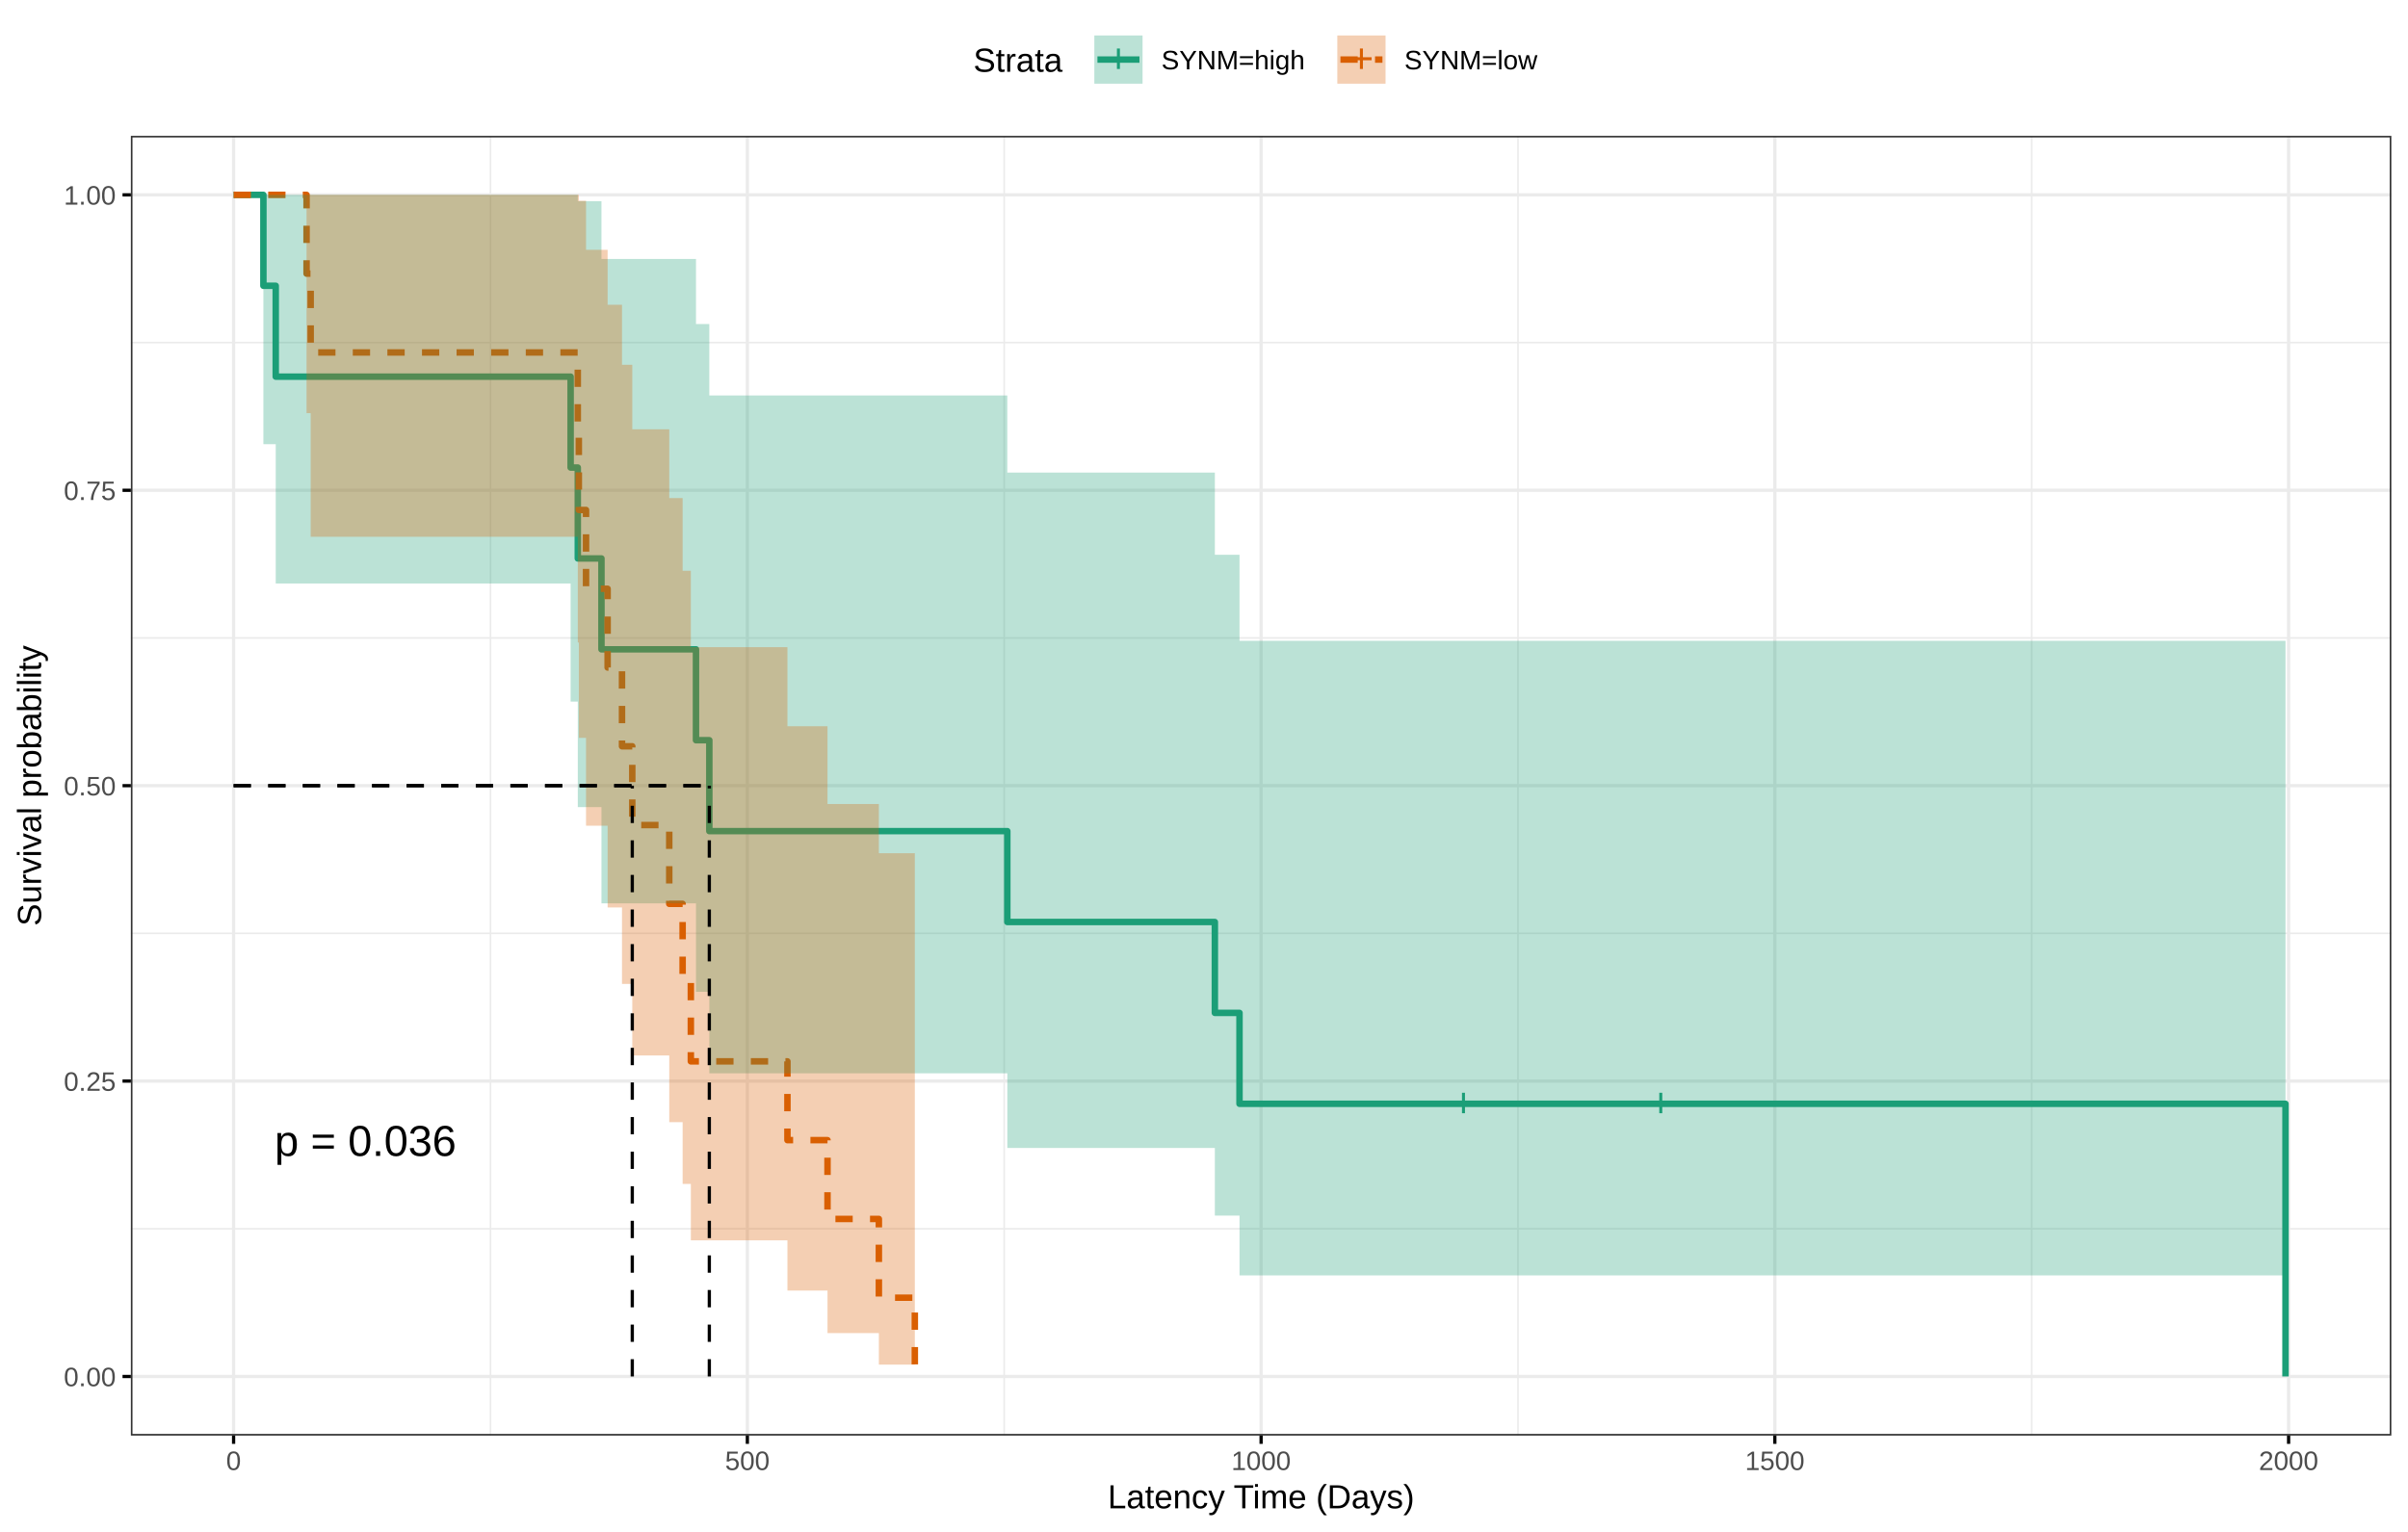
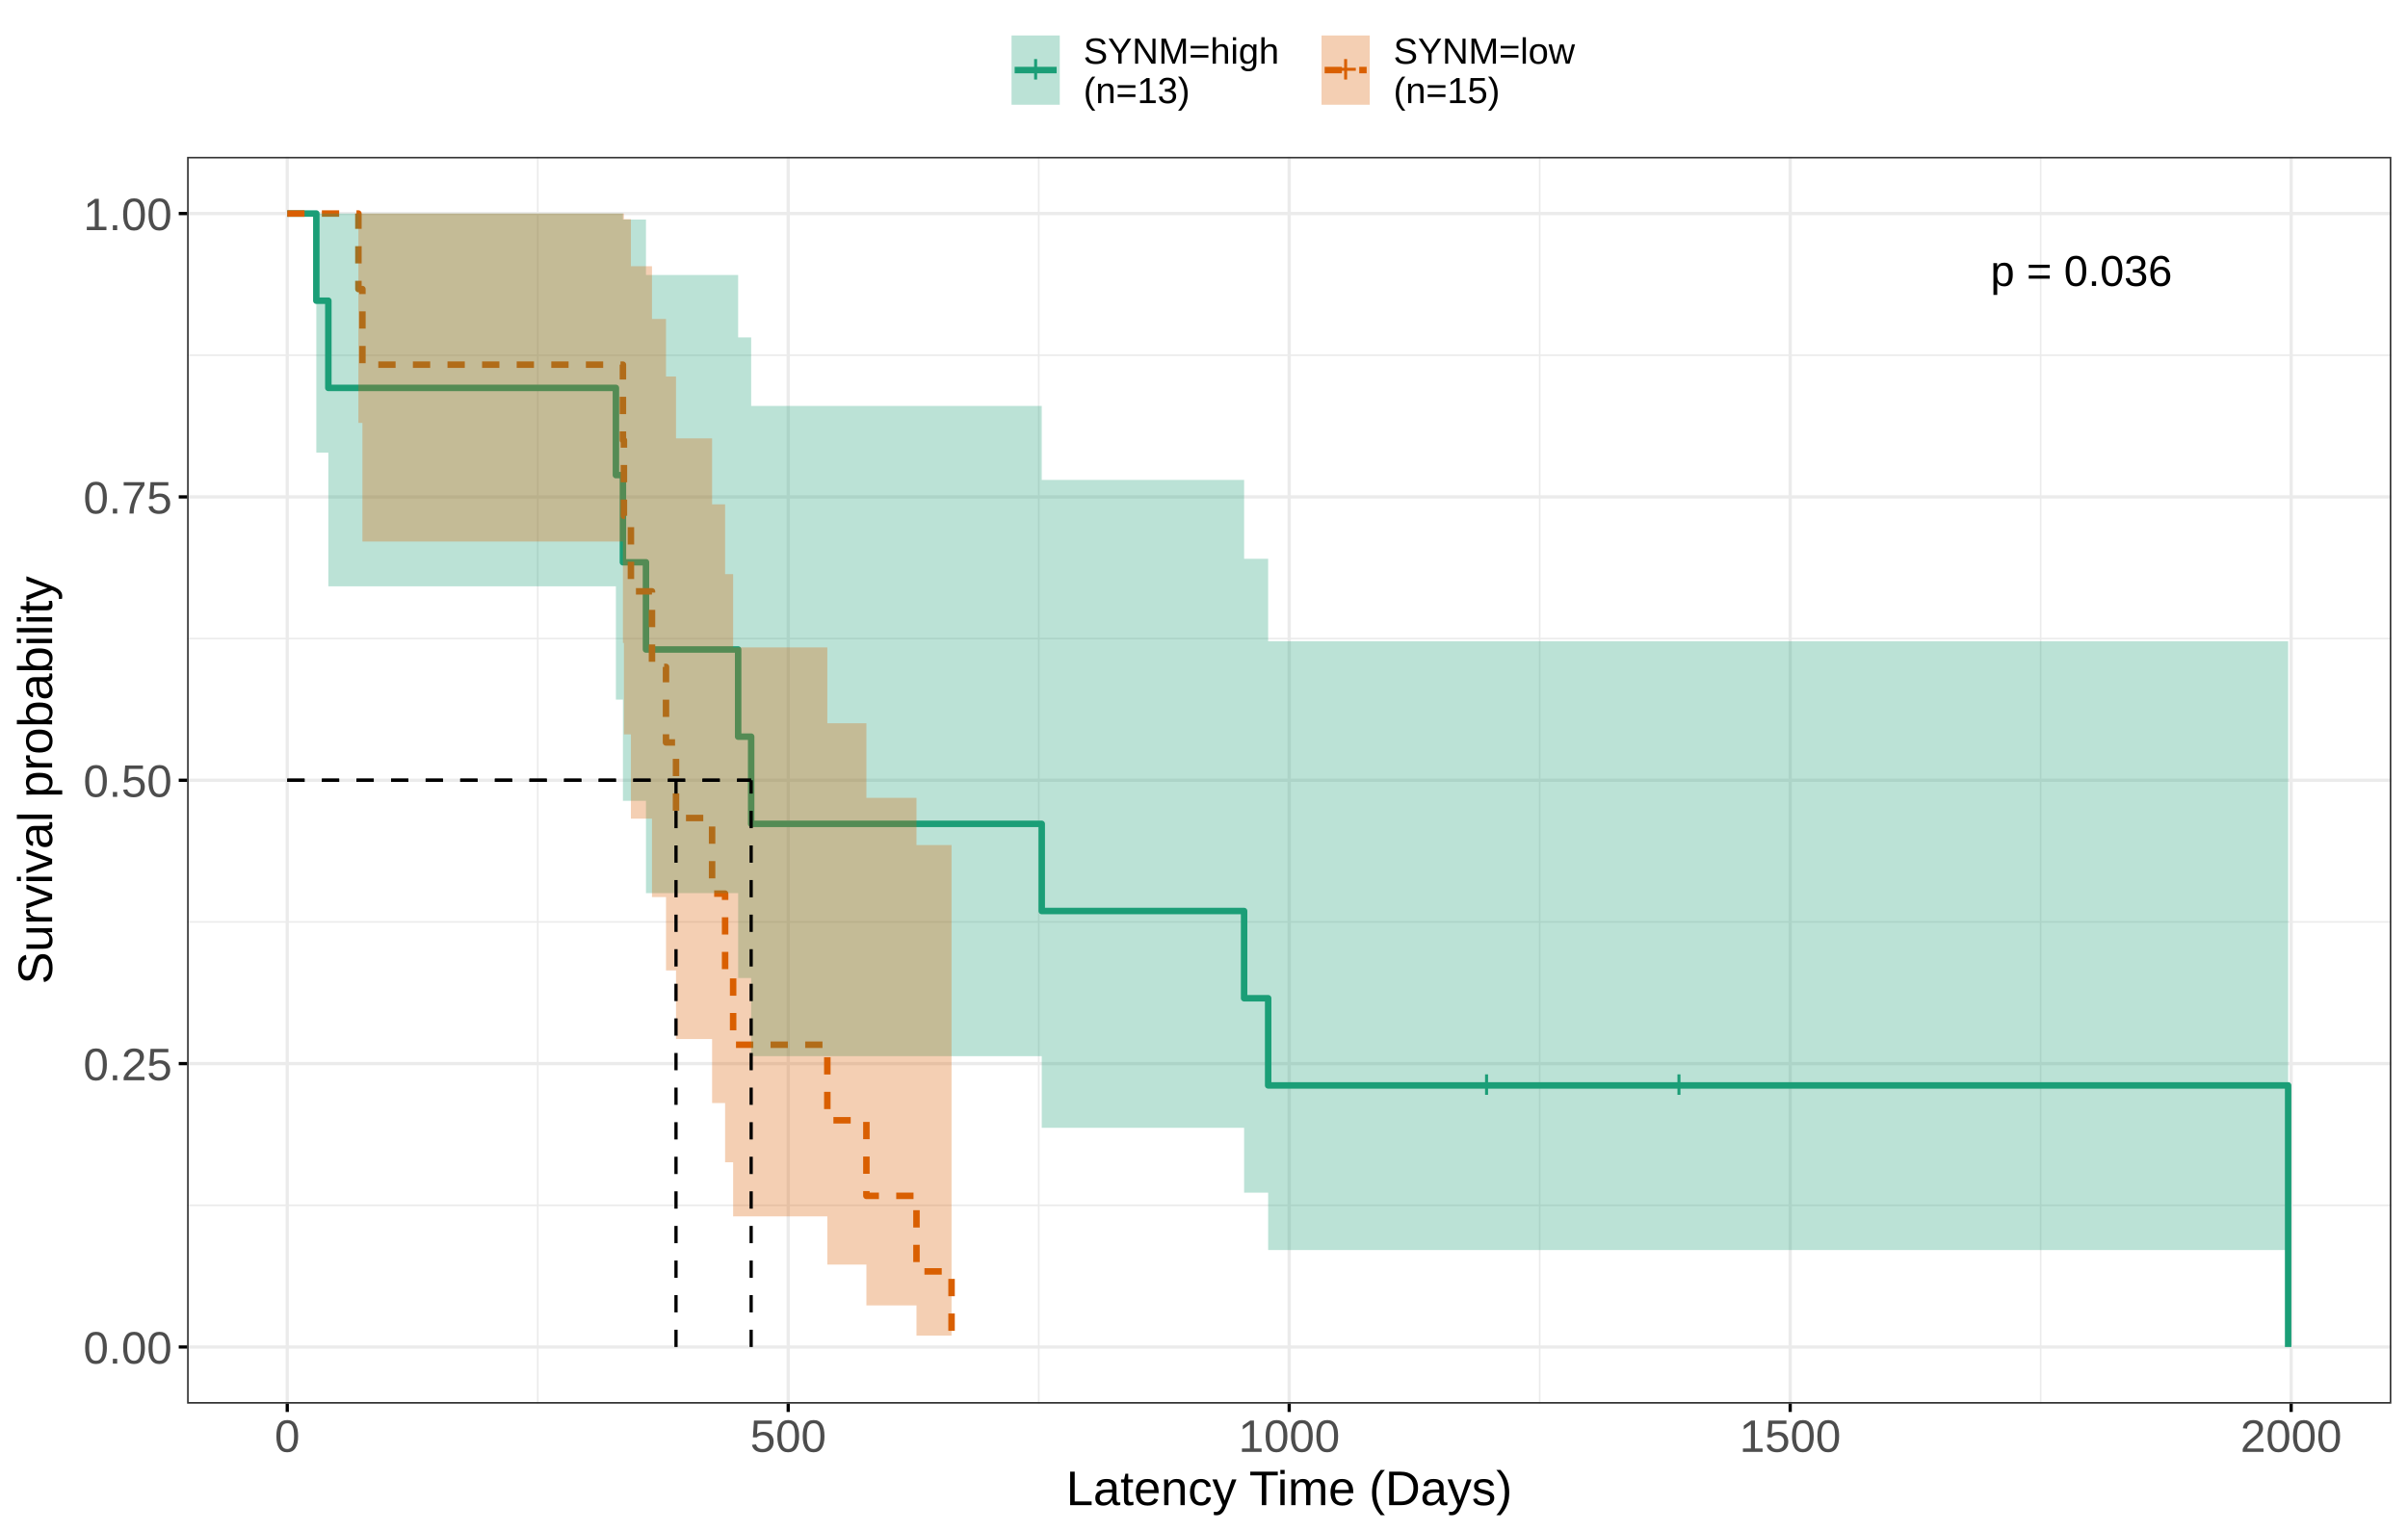
<svg xmlns="http://www.w3.org/2000/svg" class="svglite" width="792.00pt" height="504.00pt" viewBox="0 0 792.00 504.00">
  <defs>
    <style type="text/css">
    .svglite line, .svglite polyline, .svglite polygon, .svglite path, .svglite rect, .svglite circle {
      fill: none;
      stroke: #000000;
      stroke-linecap: round;
      stroke-linejoin: round;
      stroke-miterlimit: 10.00;
    }
    .svglite text {
      white-space: pre;
    }
  </style>
  </defs>
  <rect width="100%" height="100%" style="stroke: none; fill: #FFFFFF;" />
  <defs>
    <clipPath id="cpMC4wMHw3OTIuMDB8MC4wMHw1MDQuMDA=">
      <rect x="0.00" y="0.00" width="792.00" height="504.00" />
    </clipPath>
  </defs>
  <g clip-path="url(#cpMC4wMHw3OTIuMDB8MC4wMHw1MDQuMDA=)">
-     <rect x="0.00" y="0.00" width="792.00" height="504.00" style="stroke-width: 1.07; stroke: #FFFFFF; fill: #FFFFFF;" />
+     <rect x="0" y="-0" width="792.00" height="504.00" style="stroke-width: 1.07; stroke: #FFFFFF; fill: #FFFFFF;" />
  </g>
  <defs>
-     <clipPath id="cpNDMuMDR8Nzg2LjUyfDQ0LjY4fDQ3Mi4yOQ==">
-       <rect x="43.04" y="44.68" width="743.48" height="427.62" />
+     <clipPath id="cpNjEuNTN8Nzg2LjUyfDUxLjYwfDQ2MS44MA==">
+       <rect x="61.53" y="51.60" width="724.99" height="410.20" />
    </clipPath>
  </defs>
-   <g clip-path="url(#cpNDMuMDR8Nzg2LjUyfDQ0LjY4fDQ3Mi4yOQ==)">
-     <rect x="43.04" y="44.68" width="743.48" height="427.62" style="stroke-width: 1.07; stroke: none; fill: #FFFFFF;" />
-     <polyline points="43.04,404.26 786.52,404.26 " style="stroke-width: 0.53; stroke: #EBEBEB; stroke-linecap: butt;" />
-     <polyline points="43.04,307.08 786.52,307.08 " style="stroke-width: 0.53; stroke: #EBEBEB; stroke-linecap: butt;" />
-     <polyline points="43.04,209.89 786.52,209.89 " style="stroke-width: 0.53; stroke: #EBEBEB; stroke-linecap: butt;" />
-     <polyline points="43.04,112.71 786.52,112.71 " style="stroke-width: 0.53; stroke: #EBEBEB; stroke-linecap: butt;" />
-     <polyline points="161.32,472.29 161.32,44.68 " style="stroke-width: 0.53; stroke: #EBEBEB; stroke-linecap: butt;" />
-     <polyline points="330.29,472.29 330.29,44.68 " style="stroke-width: 0.53; stroke: #EBEBEB; stroke-linecap: butt;" />
-     <polyline points="499.27,472.29 499.27,44.68 " style="stroke-width: 0.53; stroke: #EBEBEB; stroke-linecap: butt;" />
-     <polyline points="668.24,472.29 668.24,44.68 " style="stroke-width: 0.53; stroke: #EBEBEB; stroke-linecap: butt;" />
-     <polyline points="43.04,452.86 786.52,452.86 " style="stroke-width: 1.07; stroke: #EBEBEB; stroke-linecap: butt;" />
-     <polyline points="43.04,355.67 786.52,355.67 " style="stroke-width: 1.07; stroke: #EBEBEB; stroke-linecap: butt;" />
-     <polyline points="43.04,258.49 786.52,258.49 " style="stroke-width: 1.07; stroke: #EBEBEB; stroke-linecap: butt;" />
-     <polyline points="43.04,161.30 786.52,161.30 " style="stroke-width: 1.07; stroke: #EBEBEB; stroke-linecap: butt;" />
-     <polyline points="43.04,64.11 786.52,64.11 " style="stroke-width: 1.07; stroke: #EBEBEB; stroke-linecap: butt;" />
-     <polyline points="76.83,472.29 76.83,44.68 " style="stroke-width: 1.07; stroke: #EBEBEB; stroke-linecap: butt;" />
-     <polyline points="245.81,472.29 245.81,44.68 " style="stroke-width: 1.07; stroke: #EBEBEB; stroke-linecap: butt;" />
-     <polyline points="414.78,472.29 414.78,44.68 " style="stroke-width: 1.07; stroke: #EBEBEB; stroke-linecap: butt;" />
-     <polyline points="583.75,472.29 583.75,44.68 " style="stroke-width: 1.07; stroke: #EBEBEB; stroke-linecap: butt;" />
-     <polyline points="752.73,472.29 752.73,44.68 " style="stroke-width: 1.07; stroke: #EBEBEB; stroke-linecap: butt;" />
-     <polyline points="76.83,64.11 86.63,64.11 86.63,94.02 90.69,94.02 90.69,123.92 187.68,123.92 187.68,153.82 190.04,153.82 190.04,183.73 197.82,183.73 197.82,213.63 228.91,213.63 228.91,243.53 233.30,243.53 233.30,273.44 331.31,273.44 331.31,303.34 399.57,303.34 399.57,333.24 407.68,333.24 407.68,363.15 481.35,363.15 481.35,363.15 546.24,363.15 546.24,363.15 751.71,363.15 751.71,452.86 " style="stroke-width: 2.13; stroke: #1B9E77; stroke-linecap: butt;" />
-     <polyline points="76.83,64.11 100.83,64.11 100.83,90.03 102.18,90.03 102.18,115.95 190.04,115.95 190.04,141.86 190.38,141.86 190.38,167.78 192.75,167.78 192.75,193.70 199.85,193.70 199.85,219.61 204.58,219.61 204.58,245.53 207.96,245.53 207.96,271.44 220.12,271.44 220.12,297.36 224.52,297.36 224.52,323.28 227.22,323.28 227.22,349.19 258.99,349.19 258.99,375.11 272.17,375.11 272.17,401.03 289.06,401.03 289.06,426.94 300.89,426.94 300.89,452.86 " style="stroke-width: 2.13; stroke: #D95F02; stroke-dasharray: 5.69,5.69; stroke-linecap: butt;" />
-     <polygon points="76.83,64.11 86.63,64.11 86.63,64.11 90.69,64.11 90.69,64.11 187.68,64.11 187.68,64.11 190.04,64.11 190.04,66.18 197.82,66.18 197.82,85.20 228.91,85.20 228.91,106.61 233.30,106.61 233.30,130.11 331.31,130.11 331.31,155.48 399.57,155.48 399.57,182.52 407.68,182.52 407.68,210.83 481.35,210.83 481.35,210.83 546.24,210.83 546.24,210.83 751.71,210.83 751.71,419.61 546.24,419.61 546.24,419.61 481.35,419.61 481.35,419.61 407.68,419.61 407.68,399.93 399.57,399.93 399.57,377.68 331.31,377.68 331.31,353.12 233.30,353.12 233.30,326.31 228.91,326.31 228.91,297.20 197.82,297.20 197.82,265.54 190.04,265.54 190.04,230.83 187.68,230.83 187.68,191.97 90.69,191.97 90.69,146.13 86.63,146.13 86.63,64.11 76.83,64.11 " style="stroke-width: 0.00; stroke: none; stroke-linecap: butt; fill: #1B9E77; fill-opacity: 0.30;" />
-     <polyline points="76.83,64.11 86.63,64.11 86.63,64.11 90.69,64.11 90.69,64.11 187.68,64.11 187.68,64.11 190.04,64.11 190.04,66.18 197.82,66.18 197.82,85.20 228.91,85.20 228.91,106.61 233.30,106.61 233.30,130.11 331.31,130.11 331.31,155.48 399.57,155.48 399.57,182.52 407.68,182.52 407.68,210.83 481.35,210.83 481.35,210.83 546.24,210.83 546.24,210.83 751.71,210.83 " style="stroke-width: 1.07; stroke: none; stroke-linecap: butt;" />
-     <polyline points="751.71,419.61 546.24,419.61 546.24,419.61 481.35,419.61 481.35,419.61 407.68,419.61 407.68,399.93 399.57,399.93 399.57,377.68 331.31,377.68 331.31,353.12 233.30,353.12 233.30,326.31 228.91,326.31 228.91,297.20 197.82,297.20 197.82,265.54 190.04,265.54 190.04,230.83 187.68,230.83 187.68,191.97 90.69,191.97 90.69,146.13 86.63,146.13 86.63,64.11 76.83,64.11 " style="stroke-width: 1.07; stroke: none; stroke-linecap: butt;" />
-     <polygon points="76.83,64.11 100.83,64.11 100.83,64.11 102.18,64.11 102.18,64.11 190.04,64.11 190.04,64.11 190.38,64.11 190.38,66.05 192.75,66.05 192.75,82.19 199.85,82.19 199.85,100.27 204.58,100.27 204.58,120.01 207.96,120.01 207.96,141.24 220.12,141.24 220.12,163.86 224.52,163.86 224.52,187.79 227.22,187.79 227.22,212.92 258.99,212.92 258.99,238.94 272.17,238.94 272.17,264.52 289.06,264.52 289.06,280.71 300.89,280.71 300.89,448.96 289.06,448.96 289.06,438.59 272.17,438.59 272.17,424.60 258.99,424.60 258.99,408.07 227.22,408.07 227.22,389.51 224.52,389.51 224.52,369.19 220.12,369.19 220.12,347.25 207.96,347.25 207.96,323.71 204.58,323.71 204.58,298.56 199.85,298.56 199.85,271.66 192.75,271.66 192.75,242.75 190.38,242.75 190.38,211.39 190.04,211.39 190.04,176.60 102.18,176.60 102.18,135.93 100.83,135.93 100.83,64.11 76.83,64.11 " style="stroke-width: 0.00; stroke: none; stroke-linecap: butt; fill: #D95F02; fill-opacity: 0.30;" />
-     <polyline points="76.83,64.11 100.83,64.11 100.83,64.11 102.18,64.11 102.18,64.11 190.04,64.11 190.04,64.11 190.38,64.11 190.38,66.05 192.75,66.05 192.75,82.19 199.85,82.19 199.85,100.27 204.58,100.27 204.58,120.01 207.96,120.01 207.96,141.24 220.12,141.24 220.12,163.86 224.52,163.86 224.52,187.79 227.22,187.79 227.22,212.92 258.99,212.92 258.99,238.94 272.17,238.94 272.17,264.52 289.06,264.52 289.06,280.71 300.89,280.71 " style="stroke-width: 1.07; stroke: none; stroke-linecap: butt;" />
-     <polyline points="300.89,448.96 289.06,448.96 289.06,438.59 272.17,438.59 272.17,424.60 258.99,424.60 258.99,408.07 227.22,408.07 227.22,389.51 224.52,389.51 224.52,369.19 220.12,369.19 220.12,347.25 207.96,347.25 207.96,323.71 204.58,323.71 204.58,298.56 199.85,298.56 199.85,271.66 192.75,271.66 192.75,242.75 190.38,242.75 190.38,211.39 190.04,211.39 190.04,176.60 102.18,176.60 102.18,135.93 100.83,135.93 100.83,64.11 76.83,64.11 " style="stroke-width: 1.07; stroke: none; stroke-linecap: butt;" />
-     <text x="481.35" y="367.45" text-anchor="middle" style="font-size: 13.75px;fill: #1B9E77; font-family: &quot;Arimo&quot;;" textLength="11.51px" lengthAdjust="spacingAndGlyphs">+</text>
-     <text x="546.24" y="367.45" text-anchor="middle" style="font-size: 13.75px;fill: #1B9E77; font-family: &quot;Arimo&quot;;" textLength="11.51px" lengthAdjust="spacingAndGlyphs">+</text>
-     <text x="90.33" y="380.29" style="font-size: 14.23px; font-family: &quot;Arimo&quot;;" textLength="70.71px" lengthAdjust="spacingAndGlyphs">p = 0.036</text>
-     <line x1="76.83" y1="258.49" x2="233.30" y2="258.49" style="stroke-width: 1.07; stroke-dasharray: 5.69,5.69; stroke-linecap: butt;" />
-     <line x1="76.83" y1="258.49" x2="233.30" y2="258.49" style="stroke-width: 1.07; stroke-dasharray: 5.69,5.69; stroke-linecap: butt;" />
-     <line x1="233.30" y1="452.86" x2="233.30" y2="258.49" style="stroke-width: 1.07; stroke-dasharray: 5.69,5.69; stroke-linecap: butt;" />
-     <line x1="207.96" y1="452.86" x2="207.96" y2="258.49" style="stroke-width: 1.07; stroke-dasharray: 5.69,5.69; stroke-linecap: butt;" />
-     <rect x="43.04" y="44.68" width="743.48" height="427.62" style="stroke-width: 1.07; stroke: #333333;" />
+   <g clip-path="url(#cpNjEuNTN8Nzg2LjUyfDUxLjYwfDQ2MS44MA==)">
+     <rect x="61.53" y="51.60" width="724.99" height="410.20" style="stroke-width: 1.07; stroke: none; fill: #FFFFFF;" />
+     <polyline points="61.53,396.55 786.52,396.55 " style="stroke-width: 0.53; stroke: #EBEBEB; stroke-linecap: butt;" />
+     <polyline points="61.53,303.32 786.52,303.32 " style="stroke-width: 0.53; stroke: #EBEBEB; stroke-linecap: butt;" />
+     <polyline points="61.53,210.09 786.52,210.09 " style="stroke-width: 0.53; stroke: #EBEBEB; stroke-linecap: butt;" />
+     <polyline points="61.53,116.86 786.52,116.86 " style="stroke-width: 0.53; stroke: #EBEBEB; stroke-linecap: butt;" />
+     <polyline points="176.87,461.80 176.87,51.60 " style="stroke-width: 0.53; stroke: #EBEBEB; stroke-linecap: butt;" />
+     <polyline points="341.64,461.80 341.64,51.60 " style="stroke-width: 0.53; stroke: #EBEBEB; stroke-linecap: butt;" />
+     <polyline points="506.41,461.80 506.41,51.60 " style="stroke-width: 0.53; stroke: #EBEBEB; stroke-linecap: butt;" />
+     <polyline points="671.18,461.80 671.18,51.60 " style="stroke-width: 0.53; stroke: #EBEBEB; stroke-linecap: butt;" />
+     <polyline points="61.53,443.16 786.52,443.16 " style="stroke-width: 1.07; stroke: #EBEBEB; stroke-linecap: butt;" />
+     <polyline points="61.53,349.93 786.52,349.93 " style="stroke-width: 1.07; stroke: #EBEBEB; stroke-linecap: butt;" />
+     <polyline points="61.53,256.70 786.52,256.70 " style="stroke-width: 1.07; stroke: #EBEBEB; stroke-linecap: butt;" />
+     <polyline points="61.53,163.48 786.52,163.48 " style="stroke-width: 1.07; stroke: #EBEBEB; stroke-linecap: butt;" />
+     <polyline points="61.53,70.25 786.52,70.25 " style="stroke-width: 1.07; stroke: #EBEBEB; stroke-linecap: butt;" />
+     <polyline points="94.48,461.80 94.48,51.60 " style="stroke-width: 1.07; stroke: #EBEBEB; stroke-linecap: butt;" />
+     <polyline points="259.25,461.80 259.25,51.60 " style="stroke-width: 1.07; stroke: #EBEBEB; stroke-linecap: butt;" />
+     <polyline points="424.02,461.80 424.02,51.60 " style="stroke-width: 1.07; stroke: #EBEBEB; stroke-linecap: butt;" />
+     <polyline points="588.80,461.80 588.80,51.60 " style="stroke-width: 1.07; stroke: #EBEBEB; stroke-linecap: butt;" />
+     <polyline points="753.57,461.80 753.57,51.60 " style="stroke-width: 1.07; stroke: #EBEBEB; stroke-linecap: butt;" />
+     <polyline points="94.48,70.25 104.04,70.25 104.04,98.93 107.99,98.93 107.99,127.62 202.57,127.62 202.57,156.31 204.88,156.31 204.88,184.99 212.46,184.99 212.46,213.68 242.78,213.68 242.78,242.36 247.06,242.36 247.06,271.05 342.63,271.05 342.63,299.73 409.19,299.73 409.19,328.42 417.10,328.42 417.10,357.10 488.94,357.10 488.94,357.10 552.22,357.10 552.22,357.10 752.58,357.10 752.58,443.16 " style="stroke-width: 2.13; stroke: #1B9E77; stroke-linecap: butt;" />
+     <polyline points="94.48,70.25 117.88,70.25 117.88,95.11 119.20,95.11 119.20,119.97 204.88,119.97 204.88,144.83 205.21,144.83 205.21,169.69 207.51,169.69 207.51,194.55 214.44,194.55 214.44,219.41 219.05,219.41 219.05,244.27 222.34,244.27 222.34,269.13 234.21,269.13 234.21,294.00 238.49,294.00 238.49,318.86 241.13,318.86 241.13,343.72 272.11,343.72 272.11,368.58 284.96,368.58 284.96,393.44 301.43,393.44 301.43,418.30 312.97,418.30 312.97,443.16 " style="stroke-width: 2.13; stroke: #D95F02; stroke-dasharray: 5.69,5.69; stroke-linecap: butt;" />
+     <polygon points="94.48,70.25 104.04,70.25 104.04,70.25 107.99,70.25 107.99,70.25 202.57,70.25 202.57,70.25 204.88,70.25 204.88,72.23 212.46,72.23 212.46,90.47 242.78,90.47 242.78,111.01 247.06,111.01 247.06,133.55 342.63,133.55 342.63,157.89 409.19,157.89 409.19,183.84 417.10,183.84 417.10,210.99 488.94,210.99 488.94,210.99 552.22,210.99 552.22,210.99 752.58,210.99 752.58,411.26 552.22,411.26 552.22,411.26 488.94,411.26 488.94,411.26 417.10,411.26 417.10,392.39 409.19,392.39 409.19,371.05 342.63,371.05 342.63,347.48 247.06,347.48 247.06,321.77 242.78,321.77 242.78,293.84 212.46,293.84 212.46,263.47 204.88,263.47 204.88,230.17 202.57,230.17 202.57,192.90 107.99,192.90 107.99,148.93 104.04,148.93 104.04,70.25 94.48,70.25 " style="stroke-width: 0.00; stroke: none; stroke-linecap: butt; fill: #1B9E77; fill-opacity: 0.30;" />
+     <polyline points="94.48,70.25 104.04,70.25 104.04,70.25 107.99,70.25 107.99,70.25 202.57,70.25 202.57,70.25 204.88,70.25 204.88,72.23 212.46,72.23 212.46,90.47 242.78,90.47 242.78,111.01 247.06,111.01 247.06,133.55 342.63,133.55 342.63,157.89 409.19,157.89 409.19,183.84 417.10,183.84 417.10,210.99 488.94,210.99 488.94,210.99 552.22,210.99 552.22,210.99 752.58,210.99 " style="stroke-width: 1.07; stroke: none; stroke-linecap: butt;" />
+     <polyline points="752.58,411.26 552.22,411.26 552.22,411.26 488.94,411.26 488.94,411.26 417.10,411.26 417.10,392.39 409.19,392.39 409.19,371.05 342.63,371.05 342.63,347.48 247.06,347.48 247.06,321.77 242.78,321.77 242.78,293.84 212.46,293.84 212.46,263.47 204.88,263.47 204.88,230.17 202.57,230.17 202.57,192.90 107.99,192.90 107.99,148.93 104.04,148.93 104.04,70.25 94.48,70.25 " style="stroke-width: 1.07; stroke: none; stroke-linecap: butt;" />
+     <polygon points="94.48,70.25 117.88,70.25 117.88,70.25 119.20,70.25 119.20,70.25 204.88,70.25 204.88,70.25 205.21,70.25 205.21,72.10 207.51,72.10 207.51,87.59 214.44,87.59 214.44,104.94 219.05,104.94 219.05,123.87 222.34,123.87 222.34,144.23 234.21,144.23 234.21,165.93 238.49,165.93 238.49,188.89 241.13,188.89 241.13,213.00 272.11,213.00 272.11,237.95 284.96,237.95 284.96,262.49 301.43,262.49 301.43,278.02 312.97,278.02 312.97,439.42 301.43,439.42 301.43,429.48 284.96,429.48 284.96,416.05 272.11,416.05 272.11,400.19 241.13,400.19 241.13,382.39 238.49,382.39 238.49,362.90 234.21,362.90 234.21,341.85 222.34,341.85 222.34,319.27 219.05,319.27 219.05,295.14 214.44,295.14 214.44,269.34 207.51,269.34 207.51,241.61 205.21,241.61 205.21,211.52 204.88,211.52 204.88,178.16 119.20,178.16 119.20,139.14 117.88,139.14 117.88,70.25 94.48,70.25 " style="stroke-width: 0.00; stroke: none; stroke-linecap: butt; fill: #D95F02; fill-opacity: 0.30;" />
+     <polyline points="94.48,70.25 117.88,70.25 117.88,70.25 119.20,70.25 119.20,70.25 204.88,70.25 204.88,70.25 205.21,70.25 205.21,72.10 207.51,72.10 207.51,87.59 214.44,87.59 214.44,104.94 219.05,104.94 219.05,123.87 222.34,123.87 222.34,144.23 234.21,144.23 234.21,165.93 238.49,165.93 238.49,188.89 241.13,188.89 241.13,213.00 272.11,213.00 272.11,237.95 284.96,237.95 284.96,262.49 301.43,262.49 301.43,278.02 312.97,278.02 " style="stroke-width: 1.07; stroke: none; stroke-linecap: butt;" />
+     <polyline points="312.97,439.42 301.43,439.42 301.43,429.48 284.96,429.48 284.96,416.05 272.11,416.05 272.11,400.19 241.13,400.19 241.13,382.39 238.49,382.39 238.49,362.90 234.21,362.90 234.21,341.85 222.34,341.85 222.34,319.27 219.05,319.27 219.05,295.14 214.44,295.14 214.44,269.34 207.51,269.34 207.51,241.61 205.21,241.61 205.21,211.52 204.88,211.52 204.88,178.16 119.20,178.16 119.20,139.14 117.88,139.14 117.88,70.25 94.48,70.25 " style="stroke-width: 1.07; stroke: none; stroke-linecap: butt;" />
+     <text x="488.94" y="361.41" text-anchor="middle" style="font-size: 13.75px;fill: #1B9E77; font-family: &quot;Arimo&quot;;" textLength="11.51px" lengthAdjust="spacingAndGlyphs">+</text>
+     <text x="552.22" y="361.41" text-anchor="middle" style="font-size: 13.75px;fill: #1B9E77; font-family: &quot;Arimo&quot;;" textLength="11.51px" lengthAdjust="spacingAndGlyphs">+</text>
+     <text x="654.70" y="94.08" style="font-size: 14.23px; font-family: &quot;Arimo&quot;;" textLength="70.71px" lengthAdjust="spacingAndGlyphs">p = 0.036</text>
+     <line x1="94.48" y1="256.70" x2="247.06" y2="256.70" style="stroke-width: 1.07; stroke-dasharray: 5.69,5.69; stroke-linecap: butt;" />
+     <line x1="94.48" y1="256.70" x2="247.06" y2="256.70" style="stroke-width: 1.07; stroke-dasharray: 5.69,5.69; stroke-linecap: butt;" />
+     <line x1="247.06" y1="443.16" x2="247.06" y2="256.70" style="stroke-width: 1.07; stroke-dasharray: 5.69,5.69; stroke-linecap: butt;" />
+     <line x1="222.34" y1="443.16" x2="222.34" y2="256.70" style="stroke-width: 1.07; stroke-dasharray: 5.69,5.69; stroke-linecap: butt;" />
+     <rect x="61.53" y="51.60" width="724.99" height="410.20" style="stroke-width: 1.07; stroke: #333333;" />
  </g>
  <g clip-path="url(#cpMC4wMHw3OTIuMDB8MC4wMHw1MDQuMDA=)">
-     <text x="38.11" y="456.07" text-anchor="end" style="font-size: 8.80px;fill: #4D4D4D; font-family: &quot;Arimo&quot;;" textLength="19.58px" lengthAdjust="spacingAndGlyphs">0.00</text>
-     <text x="38.11" y="358.88" text-anchor="end" style="font-size: 8.80px;fill: #4D4D4D; font-family: &quot;Arimo&quot;;" textLength="19.58px" lengthAdjust="spacingAndGlyphs">0.25</text>
-     <text x="38.11" y="261.69" text-anchor="end" style="font-size: 8.80px;fill: #4D4D4D; font-family: &quot;Arimo&quot;;" textLength="19.58px" lengthAdjust="spacingAndGlyphs">0.50</text>
-     <text x="38.11" y="164.51" text-anchor="end" style="font-size: 8.80px;fill: #4D4D4D; font-family: &quot;Arimo&quot;;" textLength="19.58px" lengthAdjust="spacingAndGlyphs">0.75</text>
-     <text x="38.11" y="67.32" text-anchor="end" style="font-size: 8.80px;fill: #4D4D4D; font-family: &quot;Arimo&quot;;" textLength="19.58px" lengthAdjust="spacingAndGlyphs">1.00</text>
-     <polyline points="40.30,452.86 43.04,452.86 " style="stroke-width: 1.07; stroke-linecap: butt;" />
-     <polyline points="40.30,355.67 43.04,355.67 " style="stroke-width: 1.07; stroke-linecap: butt;" />
-     <polyline points="40.30,258.49 43.04,258.49 " style="stroke-width: 1.07; stroke-linecap: butt;" />
-     <polyline points="40.30,161.30 43.04,161.30 " style="stroke-width: 1.07; stroke-linecap: butt;" />
-     <polyline points="40.30,64.11 43.04,64.11 " style="stroke-width: 1.07; stroke-linecap: butt;" />
-     <polyline points="76.83,475.03 76.83,472.29 " style="stroke-width: 1.07; stroke-linecap: butt;" />
-     <polyline points="245.81,475.03 245.81,472.29 " style="stroke-width: 1.07; stroke-linecap: butt;" />
-     <polyline points="414.78,475.03 414.78,472.29 " style="stroke-width: 1.07; stroke-linecap: butt;" />
-     <polyline points="583.75,475.03 583.75,472.29 " style="stroke-width: 1.07; stroke-linecap: butt;" />
-     <polyline points="752.73,475.03 752.73,472.29 " style="stroke-width: 1.07; stroke-linecap: butt;" />
-     <text x="76.83" y="483.64" text-anchor="middle" style="font-size: 8.80px;fill: #4D4D4D; font-family: &quot;Arimo&quot;;" textLength="5.59px" lengthAdjust="spacingAndGlyphs">0</text>
-     <text x="245.81" y="483.64" text-anchor="middle" style="font-size: 8.80px;fill: #4D4D4D; font-family: &quot;Arimo&quot;;" textLength="16.78px" lengthAdjust="spacingAndGlyphs">500</text>
-     <text x="414.78" y="483.64" text-anchor="middle" style="font-size: 8.80px;fill: #4D4D4D; font-family: &quot;Arimo&quot;;" textLength="22.38px" lengthAdjust="spacingAndGlyphs">1000</text>
-     <text x="583.75" y="483.64" text-anchor="middle" style="font-size: 8.80px;fill: #4D4D4D; font-family: &quot;Arimo&quot;;" textLength="22.38px" lengthAdjust="spacingAndGlyphs">1500</text>
-     <text x="752.73" y="483.64" text-anchor="middle" style="font-size: 8.80px;fill: #4D4D4D; font-family: &quot;Arimo&quot;;" textLength="22.38px" lengthAdjust="spacingAndGlyphs">2000</text>
-     <text x="414.78" y="496.23" text-anchor="middle" style="font-size: 11.00px; font-family: &quot;Arimo&quot;;" textLength="113.43px" lengthAdjust="spacingAndGlyphs">Latency Time (Days)</text>
-     <text transform="translate(13.50,258.49) rotate(-90)" text-anchor="middle" style="font-size: 11.00px; font-family: &quot;Arimo&quot;;" textLength="106.55px" lengthAdjust="spacingAndGlyphs">Survival probability</text>
-     <rect x="314.65" y="5.48" width="200.26" height="28.24" style="stroke-width: 1.07; stroke: none; fill: #FFFFFF;" />
-     <text x="320.13" y="23.61" style="font-size: 11.00px; font-family: &quot;Arimo&quot;;" textLength="33.61px" lengthAdjust="spacingAndGlyphs">Strata</text>
-     <rect x="359.22" y="10.96" width="17.28" height="17.28" style="stroke-width: 1.07; stroke: none; fill: #FFFFFF;" />
-     <line x1="360.95" y1="19.60" x2="374.77" y2="19.60" style="stroke-width: 2.13; stroke: #1B9E77; stroke-linecap: butt;" />
-     <rect x="359.93" y="11.67" width="15.86" height="15.86" style="stroke-width: 1.07; stroke: none; stroke-linecap: butt; stroke-linejoin: miter; fill: #1B9E77; fill-opacity: 0.30;" />
-     <text x="367.86" y="23.90" text-anchor="middle" style="font-size: 13.75px;fill: #1B9E77; font-family: &quot;Arimo&quot;;" textLength="11.51px" lengthAdjust="spacingAndGlyphs">+</text>
-     <rect x="439.14" y="10.96" width="17.28" height="17.28" style="stroke-width: 1.07; stroke: none; fill: #FFFFFF;" />
-     <line x1="440.87" y1="19.60" x2="454.69" y2="19.60" style="stroke-width: 2.13; stroke: #D95F02; stroke-dasharray: 5.69,5.69; stroke-linecap: butt;" />
-     <rect x="439.85" y="11.67" width="15.86" height="15.86" style="stroke-width: 1.07; stroke: none; stroke-linecap: butt; stroke-linejoin: miter; fill: #D95F02; fill-opacity: 0.30;" />
-     <text x="447.78" y="23.90" text-anchor="middle" style="font-size: 13.75px;fill: #D95F02; font-family: &quot;Arimo&quot;;" textLength="11.51px" lengthAdjust="spacingAndGlyphs">+</text>
-     <text x="381.98" y="22.81" style="font-size: 8.80px; font-family: &quot;Arimo&quot;;" textLength="51.68px" lengthAdjust="spacingAndGlyphs">SYNM=high</text>
-     <text x="461.90" y="22.81" style="font-size: 8.80px; font-family: &quot;Arimo&quot;;" textLength="47.53px" lengthAdjust="spacingAndGlyphs">SYNM=low</text>
+     <text x="56.60" y="448.63" text-anchor="end" style="font-size: 15.00px;fill: #4D4D4D; font-family: &quot;Arimo&quot;;" textLength="33.39px" lengthAdjust="spacingAndGlyphs">0.00</text>
+     <text x="56.60" y="355.40" text-anchor="end" style="font-size: 15.00px;fill: #4D4D4D; font-family: &quot;Arimo&quot;;" textLength="33.39px" lengthAdjust="spacingAndGlyphs">0.25</text>
+     <text x="56.60" y="262.17" text-anchor="end" style="font-size: 15.00px;fill: #4D4D4D; font-family: &quot;Arimo&quot;;" textLength="33.39px" lengthAdjust="spacingAndGlyphs">0.50</text>
+     <text x="56.60" y="168.95" text-anchor="end" style="font-size: 15.00px;fill: #4D4D4D; font-family: &quot;Arimo&quot;;" textLength="33.39px" lengthAdjust="spacingAndGlyphs">0.75</text>
+     <text x="56.60" y="75.72" text-anchor="end" style="font-size: 15.00px;fill: #4D4D4D; font-family: &quot;Arimo&quot;;" textLength="33.39px" lengthAdjust="spacingAndGlyphs">1.00</text>
+     <polyline points="58.79,443.16 61.53,443.16 " style="stroke-width: 1.07; stroke-linecap: butt;" />
+     <polyline points="58.79,349.93 61.53,349.93 " style="stroke-width: 1.07; stroke-linecap: butt;" />
+     <polyline points="58.79,256.70 61.53,256.70 " style="stroke-width: 1.07; stroke-linecap: butt;" />
+     <polyline points="58.79,163.48 61.53,163.48 " style="stroke-width: 1.07; stroke-linecap: butt;" />
+     <polyline points="58.79,70.25 61.53,70.25 " style="stroke-width: 1.07; stroke-linecap: butt;" />
+     <polyline points="94.48,464.54 94.48,461.80 " style="stroke-width: 1.07; stroke-linecap: butt;" />
+     <polyline points="259.25,464.54 259.25,461.80 " style="stroke-width: 1.07; stroke-linecap: butt;" />
+     <polyline points="424.02,464.54 424.02,461.80 " style="stroke-width: 1.07; stroke-linecap: butt;" />
+     <polyline points="588.80,464.54 588.80,461.80 " style="stroke-width: 1.07; stroke-linecap: butt;" />
+     <polyline points="753.57,464.54 753.57,461.80 " style="stroke-width: 1.07; stroke-linecap: butt;" />
+     <text x="94.48" y="477.67" text-anchor="middle" style="font-size: 15.00px;fill: #4D4D4D; font-family: &quot;Arimo&quot;;" textLength="9.54px" lengthAdjust="spacingAndGlyphs">0</text>
+     <text x="259.25" y="477.67" text-anchor="middle" style="font-size: 15.00px;fill: #4D4D4D; font-family: &quot;Arimo&quot;;" textLength="28.62px" lengthAdjust="spacingAndGlyphs">500</text>
+     <text x="424.02" y="477.67" text-anchor="middle" style="font-size: 15.00px;fill: #4D4D4D; font-family: &quot;Arimo&quot;;" textLength="38.16px" lengthAdjust="spacingAndGlyphs">1000</text>
+     <text x="588.80" y="477.67" text-anchor="middle" style="font-size: 15.00px;fill: #4D4D4D; font-family: &quot;Arimo&quot;;" textLength="38.16px" lengthAdjust="spacingAndGlyphs">1500</text>
+     <text x="753.57" y="477.67" text-anchor="middle" style="font-size: 15.00px;fill: #4D4D4D; font-family: &quot;Arimo&quot;;" textLength="38.16px" lengthAdjust="spacingAndGlyphs">2000</text>
+     <text x="424.02" y="495.19" text-anchor="middle" style="font-size: 16.00px; font-family: &quot;Arimo&quot;;" textLength="164.97px" lengthAdjust="spacingAndGlyphs">Latency Time (Days)</text>
+     <text transform="translate(17.14,256.70) rotate(-90)" text-anchor="middle" style="font-size: 16.00px; font-family: &quot;Arimo&quot;;" textLength="154.92px" lengthAdjust="spacingAndGlyphs">Survival probability</text>
+     <rect x="319.42" y="5.48" width="209.20" height="35.17" style="stroke-width: 1.07; stroke: none; fill: #FFFFFF;" />
+     <rect x="331.99" y="10.96" width="17.28" height="24.21" style="stroke-width: 1.07; stroke: none; fill: #FFFFFF;" />
+     <line x1="333.72" y1="23.06" x2="347.54" y2="23.06" style="stroke-width: 2.13; stroke: #1B9E77; stroke-linecap: butt;" />
+     <rect x="332.70" y="11.67" width="15.86" height="22.79" style="stroke-width: 1.07; stroke: none; stroke-linecap: butt; stroke-linejoin: miter; fill: #1B9E77; fill-opacity: 0.30;" />
+     <text x="340.63" y="27.37" text-anchor="middle" style="font-size: 13.75px;fill: #1B9E77; font-family: &quot;Arimo&quot;;" textLength="11.51px" lengthAdjust="spacingAndGlyphs">+</text>
+     <rect x="433.95" y="10.96" width="17.28" height="24.21" style="stroke-width: 1.07; stroke: none; fill: #FFFFFF;" />
+     <line x1="435.68" y1="23.06" x2="449.50" y2="23.06" style="stroke-width: 2.13; stroke: #D95F02; stroke-dasharray: 5.69,5.69; stroke-linecap: butt;" />
+     <rect x="434.66" y="11.67" width="15.86" height="22.79" style="stroke-width: 1.07; stroke: none; stroke-linecap: butt; stroke-linejoin: miter; fill: #D95F02; fill-opacity: 0.30;" />
+     <text x="442.59" y="27.37" text-anchor="middle" style="font-size: 13.75px;fill: #D95F02; font-family: &quot;Arimo&quot;;" textLength="11.51px" lengthAdjust="spacingAndGlyphs">+</text>
+     <text x="356.35" y="20.96" style="font-size: 12.00px; font-family: &quot;Arimo&quot;;" textLength="70.51px" lengthAdjust="spacingAndGlyphs">SYNM=high</text>
+     <text x="356.35" y="33.92" style="font-size: 12.00px; font-family: &quot;Arimo&quot;;" textLength="42.31px" lengthAdjust="spacingAndGlyphs">(n=13)</text>
+     <text x="458.32" y="20.96" style="font-size: 12.00px; font-family: &quot;Arimo&quot;;" textLength="64.83px" lengthAdjust="spacingAndGlyphs">SYNM=low</text>
+     <text x="458.32" y="33.92" style="font-size: 12.00px; font-family: &quot;Arimo&quot;;" textLength="42.31px" lengthAdjust="spacingAndGlyphs">(n=15)</text>
  </g>
</svg>
